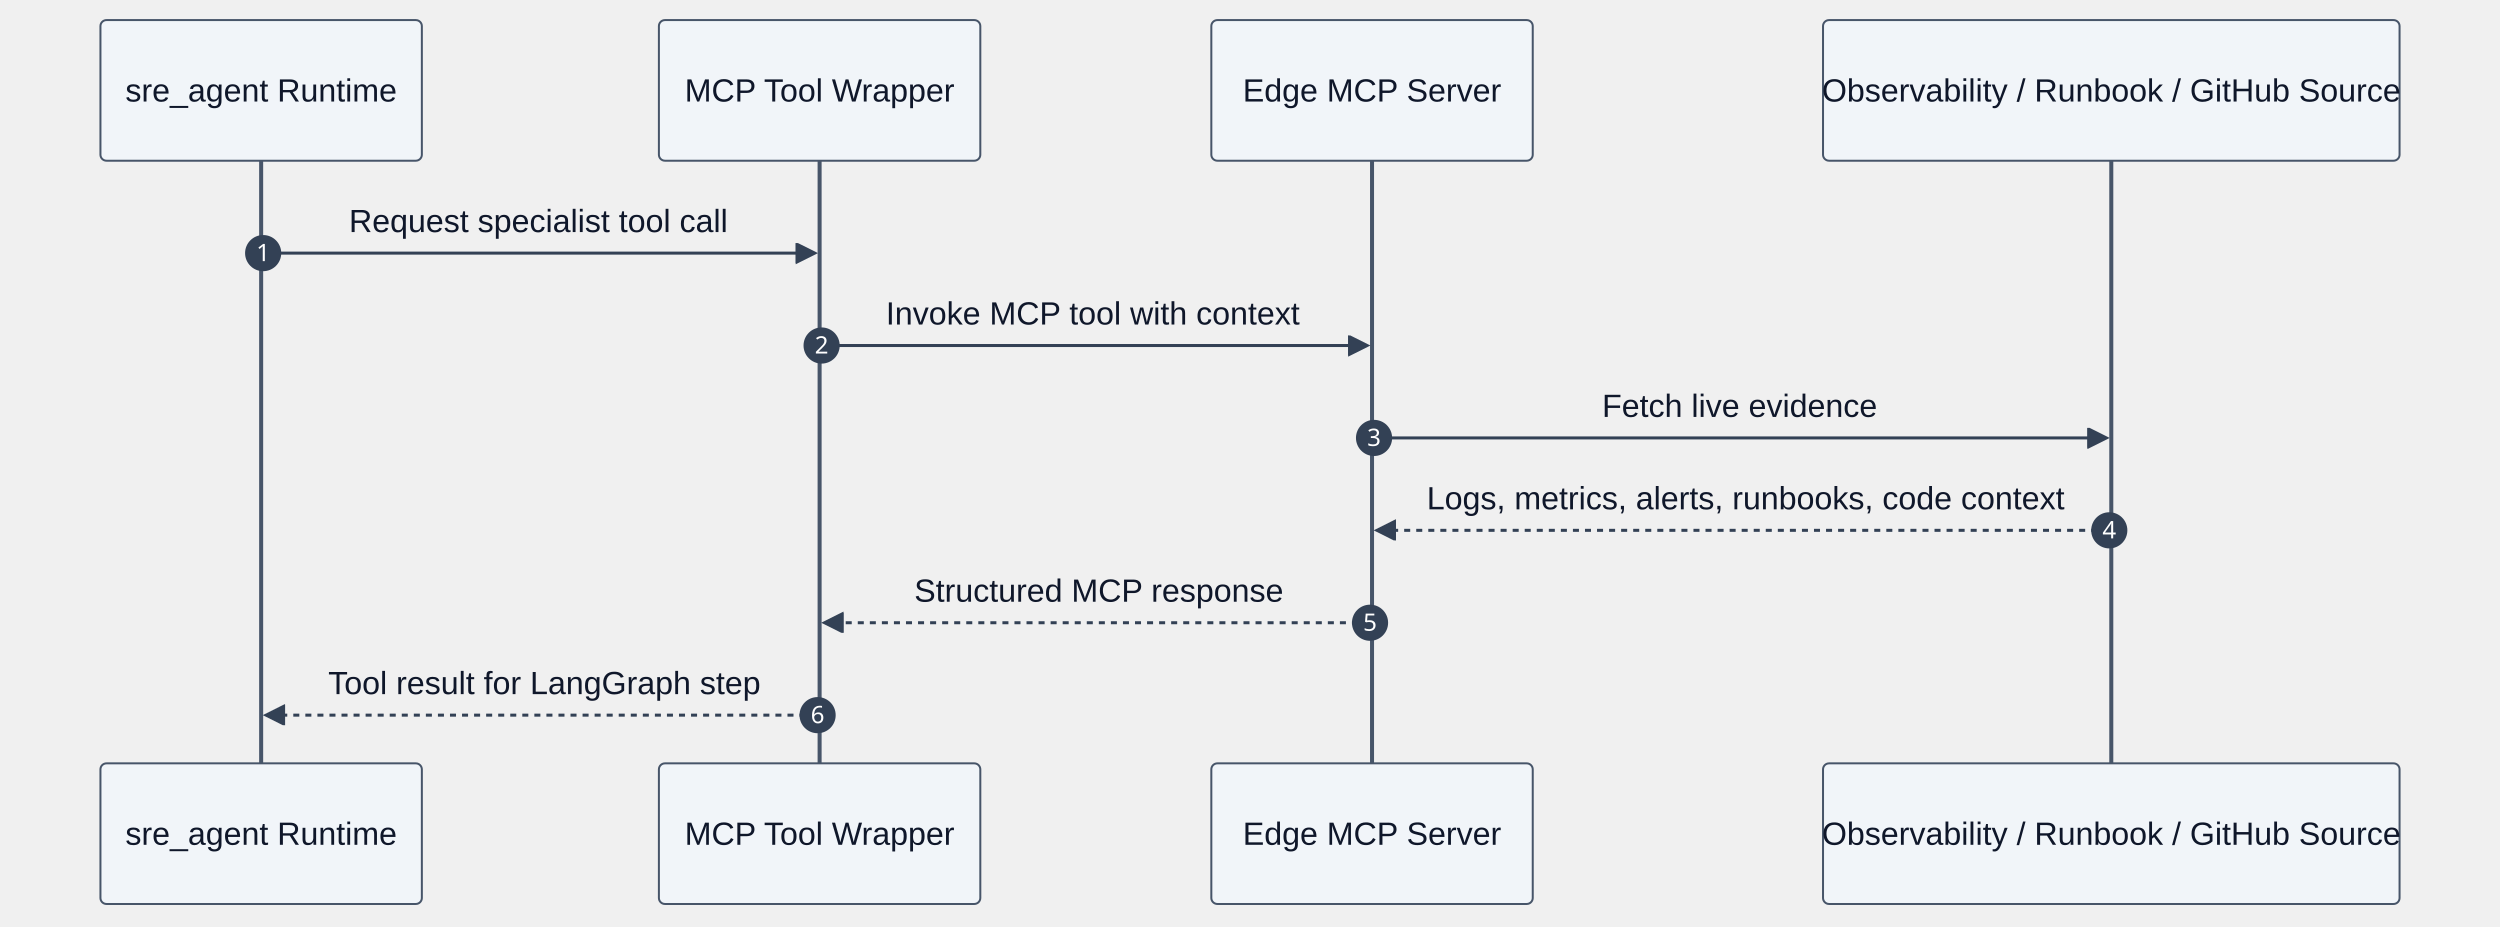
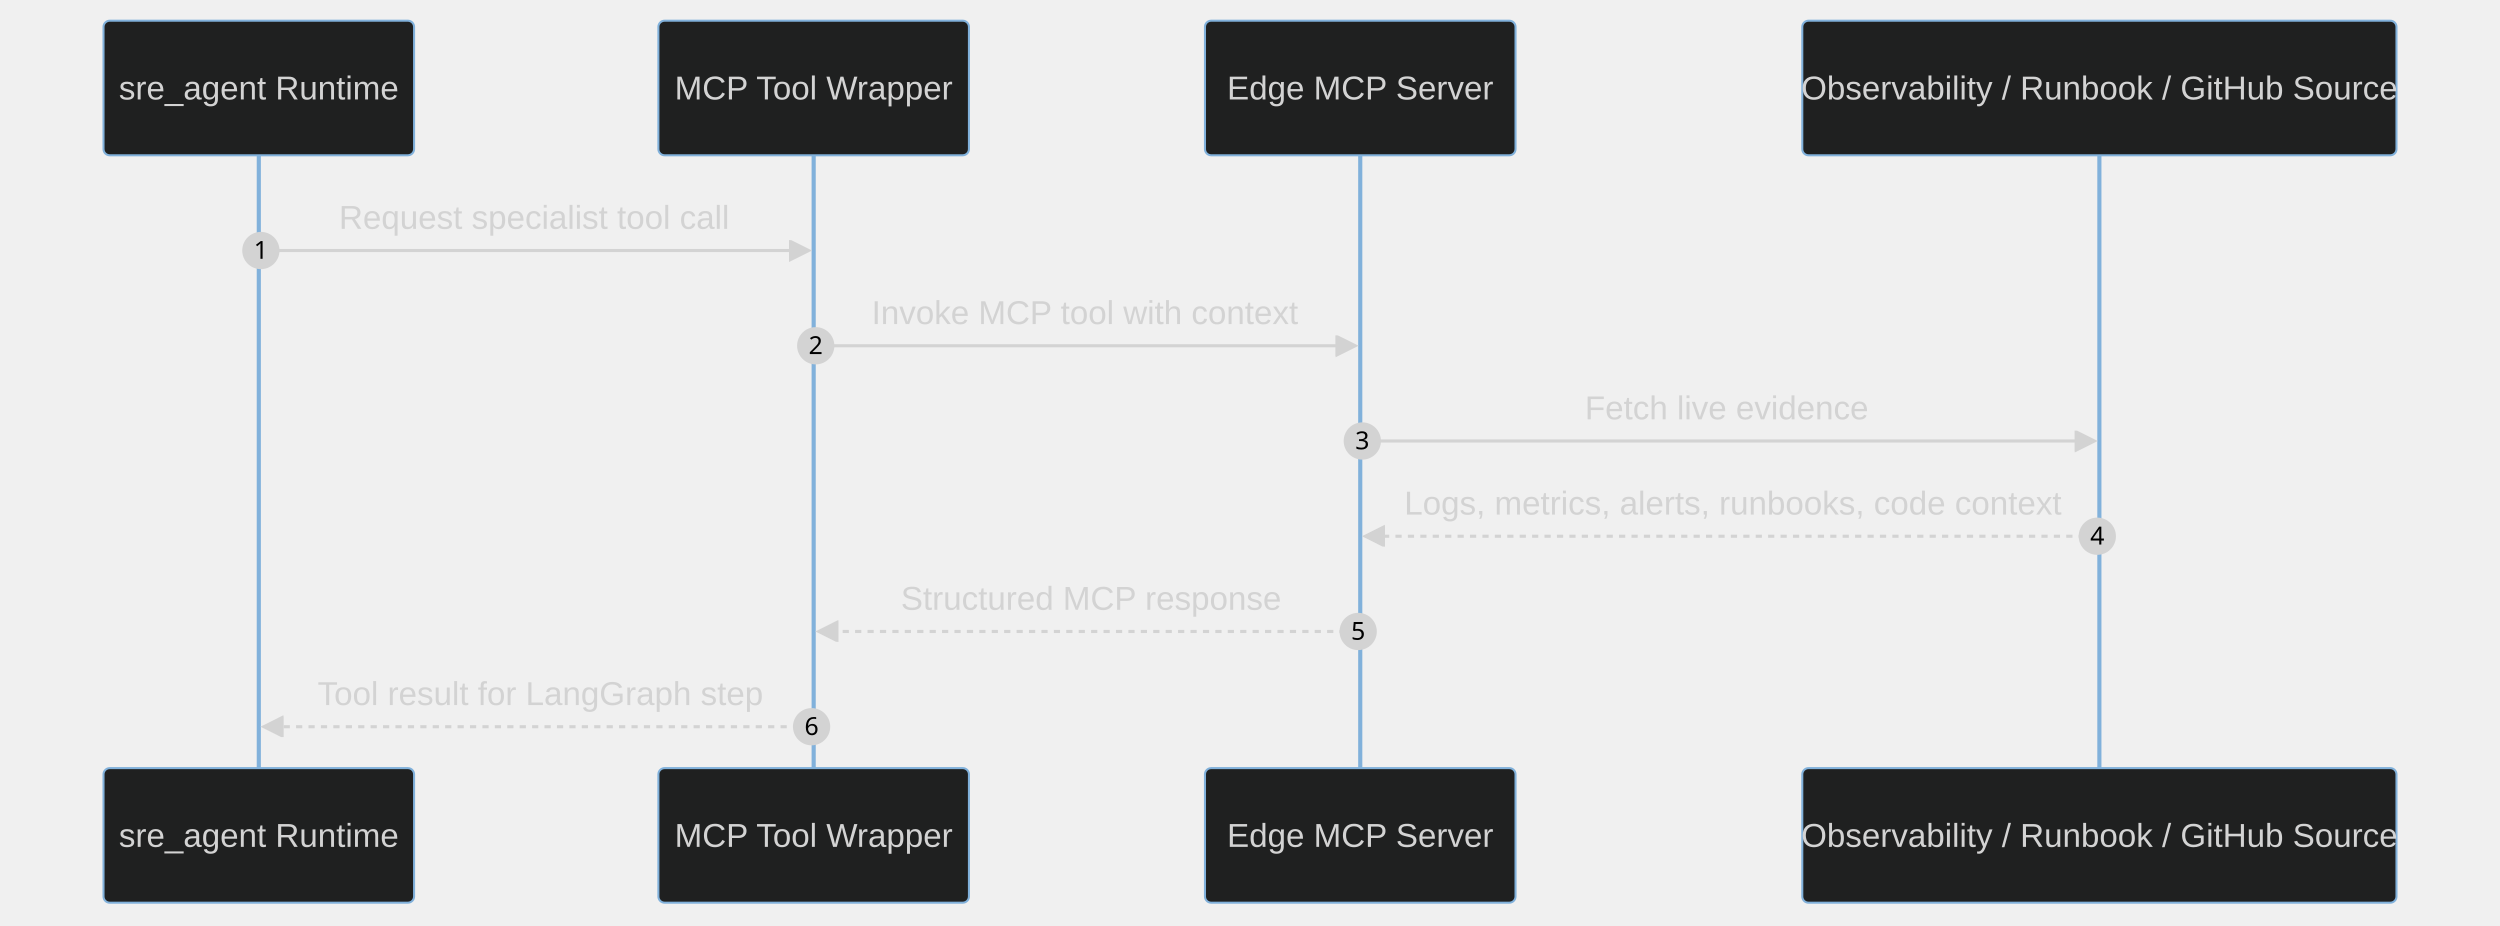
- <svg xmlns="http://www.w3.org/2000/svg" aria-roledescription="sequence" role="graphics-document document" viewBox="-50 -10 1244.5 461" style="max-width: 1244.5px; background-color: white;" width="100%" id="my-svg">
+ <svg xmlns="http://www.w3.org/2000/svg" aria-roledescription="sequence" role="graphics-document document" viewBox="-50 -10 1207.5 447" style="max-width: 1207.5px; background-color: white;" width="100%" id="my-svg">
  <g>
-     <rect class="actor actor-bottom" ry="3" rx="3" name="Source" height="70" width="287" stroke="#666" fill="#eaeaea" y="370" x="857.5" />
-     <text style="text-anchor: middle; font-size: 16px; font-weight: 400;" class="actor" alignment-baseline="central" dominant-baseline="central" y="405" x="1001">
-       <tspan dy="0" x="1001">Observability / Runbook / GitHub Source</tspan>
+     <rect class="actor actor-bottom" ry="3" rx="3" name="Source" height="65" width="287" stroke="#666" fill="#eaeaea" y="361" x="820.5" />
+     <text style="text-anchor: middle; font-size: 16px; font-weight: 400;" class="actor" alignment-baseline="central" dominant-baseline="central" y="393.5" x="964">
+       <tspan dy="0" x="964">Observability / Runbook / GitHub Source</tspan>
    </text>
  </g>
  <g>
-     <rect class="actor actor-bottom" ry="3" rx="3" name="Server" height="70" width="160" stroke="#666" fill="#eaeaea" y="370" x="553" />
-     <text style="text-anchor: middle; font-size: 16px; font-weight: 400;" class="actor" alignment-baseline="central" dominant-baseline="central" y="405" x="633">
-       <tspan dy="0" x="633">Edge MCP Server</tspan>
+     <rect class="actor actor-bottom" ry="3" rx="3" name="Server" height="65" width="150" stroke="#666" fill="#eaeaea" y="361" x="532" />
+     <text style="text-anchor: middle; font-size: 16px; font-weight: 400;" class="actor" alignment-baseline="central" dominant-baseline="central" y="393.5" x="607">
+       <tspan dy="0" x="607">Edge MCP Server</tspan>
    </text>
  </g>
  <g>
-     <rect class="actor actor-bottom" ry="3" rx="3" name="Wrapper" height="70" width="160" stroke="#666" fill="#eaeaea" y="370" x="278" />
-     <text style="text-anchor: middle; font-size: 16px; font-weight: 400;" class="actor" alignment-baseline="central" dominant-baseline="central" y="405" x="358">
-       <tspan dy="0" x="358">MCP Tool Wrapper</tspan>
+     <rect class="actor actor-bottom" ry="3" rx="3" name="Wrapper" height="65" width="150" stroke="#666" fill="#eaeaea" y="361" x="268" />
+     <text style="text-anchor: middle; font-size: 16px; font-weight: 400;" class="actor" alignment-baseline="central" dominant-baseline="central" y="393.5" x="343">
+       <tspan dy="0" x="343">MCP Tool Wrapper</tspan>
    </text>
  </g>
  <g>
-     <rect class="actor actor-bottom" ry="3" rx="3" name="Runtime" height="70" width="160" stroke="#666" fill="#eaeaea" y="370" x="0" />
-     <text style="text-anchor: middle; font-size: 16px; font-weight: 400;" class="actor" alignment-baseline="central" dominant-baseline="central" y="405" x="80">
-       <tspan dy="0" x="80">sre_agent Runtime</tspan>
+     <rect class="actor actor-bottom" ry="3" rx="3" name="Runtime" height="65" width="150" stroke="#666" fill="#eaeaea" y="361" x="0" />
+     <text style="text-anchor: middle; font-size: 16px; font-weight: 400;" class="actor" alignment-baseline="central" dominant-baseline="central" y="393.5" x="75">
+       <tspan dy="0" x="75">sre_agent Runtime</tspan>
    </text>
  </g>
  <g>
-     <line stroke="#999" stroke-width="0.5px" class="200" y2="370" x2="1001" y1="5" x1="1001" id="actor3" />
+     <line stroke="#999" stroke-width="0.5px" class="200" y2="361" x2="964" y1="5" x1="964" id="actor3" />
    <g id="root-3">
-       <rect class="actor actor-top" ry="3" rx="3" name="Source" height="70" width="287" stroke="#666" fill="#eaeaea" y="0" x="857.5" />
-       <text style="text-anchor: middle; font-size: 16px; font-weight: 400;" class="actor" alignment-baseline="central" dominant-baseline="central" y="35" x="1001">
-         <tspan dy="0" x="1001">Observability / Runbook / GitHub Source</tspan>
+       <rect class="actor actor-top" ry="3" rx="3" name="Source" height="65" width="287" stroke="#666" fill="#eaeaea" y="0" x="820.5" />
+       <text style="text-anchor: middle; font-size: 16px; font-weight: 400;" class="actor" alignment-baseline="central" dominant-baseline="central" y="32.5" x="964">
+         <tspan dy="0" x="964">Observability / Runbook / GitHub Source</tspan>
      </text>
    </g>
  </g>
  <g>
-     <line stroke="#999" stroke-width="0.5px" class="200" y2="370" x2="633" y1="5" x1="633" id="actor2" />
+     <line stroke="#999" stroke-width="0.5px" class="200" y2="361" x2="607" y1="5" x1="607" id="actor2" />
    <g id="root-2">
-       <rect class="actor actor-top" ry="3" rx="3" name="Server" height="70" width="160" stroke="#666" fill="#eaeaea" y="0" x="553" />
-       <text style="text-anchor: middle; font-size: 16px; font-weight: 400;" class="actor" alignment-baseline="central" dominant-baseline="central" y="35" x="633">
-         <tspan dy="0" x="633">Edge MCP Server</tspan>
+       <rect class="actor actor-top" ry="3" rx="3" name="Server" height="65" width="150" stroke="#666" fill="#eaeaea" y="0" x="532" />
+       <text style="text-anchor: middle; font-size: 16px; font-weight: 400;" class="actor" alignment-baseline="central" dominant-baseline="central" y="32.5" x="607">
+         <tspan dy="0" x="607">Edge MCP Server</tspan>
      </text>
    </g>
  </g>
  <g>
-     <line stroke="#999" stroke-width="0.5px" class="200" y2="370" x2="358" y1="5" x1="358" id="actor1" />
+     <line stroke="#999" stroke-width="0.5px" class="200" y2="361" x2="343" y1="5" x1="343" id="actor1" />
    <g id="root-1">
-       <rect class="actor actor-top" ry="3" rx="3" name="Wrapper" height="70" width="160" stroke="#666" fill="#eaeaea" y="0" x="278" />
-       <text style="text-anchor: middle; font-size: 16px; font-weight: 400;" class="actor" alignment-baseline="central" dominant-baseline="central" y="35" x="358">
-         <tspan dy="0" x="358">MCP Tool Wrapper</tspan>
+       <rect class="actor actor-top" ry="3" rx="3" name="Wrapper" height="65" width="150" stroke="#666" fill="#eaeaea" y="0" x="268" />
+       <text style="text-anchor: middle; font-size: 16px; font-weight: 400;" class="actor" alignment-baseline="central" dominant-baseline="central" y="32.5" x="343">
+         <tspan dy="0" x="343">MCP Tool Wrapper</tspan>
      </text>
    </g>
  </g>
  <g>
-     <line stroke="#999" stroke-width="0.5px" class="200" y2="370" x2="80" y1="5" x1="80" id="actor0" />
+     <line stroke="#999" stroke-width="0.5px" class="200" y2="361" x2="75" y1="5" x1="75" id="actor0" />
    <g id="root-0">
-       <rect class="actor actor-top" ry="3" rx="3" name="Runtime" height="70" width="160" stroke="#666" fill="#eaeaea" y="0" x="0" />
-       <text style="text-anchor: middle; font-size: 16px; font-weight: 400;" class="actor" alignment-baseline="central" dominant-baseline="central" y="35" x="80">
-         <tspan dy="0" x="80">sre_agent Runtime</tspan>
+       <rect class="actor actor-top" ry="3" rx="3" name="Runtime" height="65" width="150" stroke="#666" fill="#eaeaea" y="0" x="0" />
+       <text style="text-anchor: middle; font-size: 16px; font-weight: 400;" class="actor" alignment-baseline="central" dominant-baseline="central" y="32.5" x="75">
+         <tspan dy="0" x="75">sre_agent Runtime</tspan>
      </text>
    </g>
  </g>
-   <style>#my-svg{font-family:Arial,Helvetica,sans-serif;font-size:18px;fill:#000000;}#my-svg .error-icon{fill:#552222;}#my-svg .error-text{fill:#552222;stroke:#552222;}#my-svg .edge-thickness-normal{stroke-width:2px;}#my-svg .edge-thickness-thick{stroke-width:3.5px;}#my-svg .edge-pattern-solid{stroke-dasharray:0;}#my-svg .edge-pattern-dashed{stroke-dasharray:3;}#my-svg .edge-pattern-dotted{stroke-dasharray:2;}#my-svg .marker{fill:#334155;stroke:#334155;}#my-svg .marker.cross{stroke:#334155;}#my-svg svg{font-family:Arial,Helvetica,sans-serif;font-size:18px;}#my-svg .actor{stroke:#475569;fill:#f1f5f9;}#my-svg text.actor&gt;tspan{fill:#0f172a;stroke:none;}#my-svg .actor-line{stroke:#334155;}#my-svg .messageLine0{stroke-width:1.5;stroke-dasharray:none;stroke:#334155;}#my-svg .messageLine1{stroke-width:1.5;stroke-dasharray:2,2;stroke:#334155;}#my-svg #arrowhead path{fill:#334155;stroke:#334155;}#my-svg .sequenceNumber{fill:#ffffff;}#my-svg #sequencenumber{fill:#334155;}#my-svg #crosshead path{fill:#334155;stroke:#334155;}#my-svg .messageText{fill:#0f172a;stroke:none;}#my-svg .labelBox{stroke:#64748b;fill:#ffffff;}#my-svg .labelText,#my-svg .labelText&gt;tspan{fill:#0f172a;stroke:none;}#my-svg .loopText,#my-svg .loopText&gt;tspan{fill:#0f172a;stroke:none;}#my-svg .loopLine{stroke-width:2px;stroke-dasharray:2,2;stroke:#64748b;fill:#64748b;}#my-svg .note{stroke:#ca8a04;fill:#fef9c3;}#my-svg .noteText,#my-svg .noteText&gt;tspan{fill:#0f172a;stroke:none;}#my-svg .activation0{fill:#e2e8f0;stroke:#475569;}#my-svg .activation1{fill:#e2e8f0;stroke:#475569;}#my-svg .activation2{fill:#e2e8f0;stroke:#475569;}#my-svg .actorPopupMenu{position:absolute;}#my-svg .actorPopupMenuPanel{position:absolute;fill:#f1f5f9;box-shadow:0px 8px 16px 0px rgba(0,0,0,0.2);filter:drop-shadow(3px 5px 2px rgb(0 0 0 / 0.4));}#my-svg .actor-man line{stroke:#475569;fill:#f1f5f9;}#my-svg .actor-man circle,#my-svg line{stroke:#475569;fill:#f1f5f9;stroke-width:2px;}#my-svg :root{--mermaid-font-family:"trebuchet ms",verdana,arial,sans-serif;}</style>
+   <style>#my-svg{font-family:"trebuchet ms",verdana,arial,sans-serif;font-size:16px;fill:#ccc;}#my-svg .error-icon{fill:#a44141;}#my-svg .error-text{fill:#ddd;stroke:#ddd;}#my-svg .edge-thickness-normal{stroke-width:2px;}#my-svg .edge-thickness-thick{stroke-width:3.5px;}#my-svg .edge-pattern-solid{stroke-dasharray:0;}#my-svg .edge-pattern-dashed{stroke-dasharray:3;}#my-svg .edge-pattern-dotted{stroke-dasharray:2;}#my-svg .marker{fill:lightgrey;stroke:lightgrey;}#my-svg .marker.cross{stroke:lightgrey;}#my-svg svg{font-family:"trebuchet ms",verdana,arial,sans-serif;font-size:16px;}#my-svg .actor{stroke:#81B1DB;fill:#1f2020;}#my-svg text.actor&gt;tspan{fill:lightgrey;stroke:none;}#my-svg .actor-line{stroke:lightgrey;}#my-svg .messageLine0{stroke-width:1.5;stroke-dasharray:none;stroke:lightgrey;}#my-svg .messageLine1{stroke-width:1.5;stroke-dasharray:2,2;stroke:lightgrey;}#my-svg #arrowhead path{fill:lightgrey;stroke:lightgrey;}#my-svg .sequenceNumber{fill:black;}#my-svg #sequencenumber{fill:lightgrey;}#my-svg #crosshead path{fill:lightgrey;stroke:lightgrey;}#my-svg .messageText{fill:lightgrey;stroke:none;}#my-svg .labelBox{stroke:#81B1DB;fill:#1f2020;}#my-svg .labelText,#my-svg .labelText&gt;tspan{fill:lightgrey;stroke:none;}#my-svg .loopText,#my-svg .loopText&gt;tspan{fill:lightgrey;stroke:none;}#my-svg .loopLine{stroke-width:2px;stroke-dasharray:2,2;stroke:#81B1DB;fill:#81B1DB;}#my-svg .note{stroke:hsl(180, 0%, 18.353%);fill:hsl(180, 1.587%, 28.353%);}#my-svg .noteText,#my-svg .noteText&gt;tspan{fill:rgb(183.848, 181.552, 181.552);stroke:none;}#my-svg .activation0{fill:hsl(180, 1.587%, 28.353%);stroke:#81B1DB;}#my-svg .activation1{fill:hsl(180, 1.587%, 28.353%);stroke:#81B1DB;}#my-svg .activation2{fill:hsl(180, 1.587%, 28.353%);stroke:#81B1DB;}#my-svg .actorPopupMenu{position:absolute;}#my-svg .actorPopupMenuPanel{position:absolute;fill:#1f2020;box-shadow:0px 8px 16px 0px rgba(0,0,0,0.2);filter:drop-shadow(3px 5px 2px rgb(0 0 0 / 0.4));}#my-svg .actor-man line{stroke:#81B1DB;fill:#1f2020;}#my-svg .actor-man circle,#my-svg line{stroke:#81B1DB;fill:#1f2020;stroke-width:2px;}#my-svg :root{--mermaid-font-family:"trebuchet ms",verdana,arial,sans-serif;}</style>
  <g />
  <defs>
    <symbol height="24" width="24" id="computer">
      <path d="M2 2v13h20v-13h-20zm18 11h-16v-9h16v9zm-10.228 6l.466-1h3.524l.467 1h-4.457zm14.228 3h-24l2-6h2.104l-1.33 4h18.45l-1.297-4h2.073l2 6zm-5-10h-14v-7h14v7z" transform="scale(.5)" />
    </symbol>
  </defs>
  <defs>
    <symbol clip-rule="evenodd" fill-rule="evenodd" id="database">
      <path d="M12.258.001l.256.004.255.005.253.008.251.01.249.012.247.015.246.016.242.019.241.02.239.023.236.024.233.027.231.028.229.031.225.032.223.034.22.036.217.038.214.04.211.041.208.043.205.045.201.046.198.048.194.05.191.051.187.053.183.054.18.056.175.057.172.059.168.06.163.061.16.063.155.064.15.066.074.033.073.033.071.034.07.034.069.035.068.035.067.035.066.035.064.036.064.036.062.036.06.036.06.037.058.037.058.037.055.038.055.038.053.038.052.038.051.039.05.039.048.039.047.039.045.04.044.04.043.04.041.04.04.041.039.041.037.041.036.041.034.041.033.042.032.042.03.042.029.042.027.042.026.043.024.043.023.043.021.043.02.043.018.044.017.043.015.044.013.044.012.044.011.045.009.044.007.045.006.045.004.045.002.045.001.045v17l-.001.045-.002.045-.004.045-.006.045-.007.045-.009.044-.011.045-.012.044-.013.044-.015.044-.017.043-.018.044-.02.043-.021.043-.023.043-.024.043-.026.043-.027.042-.029.042-.03.042-.032.042-.033.042-.034.041-.036.041-.037.041-.039.041-.04.041-.041.04-.043.04-.044.04-.045.04-.047.039-.048.039-.05.039-.051.039-.052.038-.053.038-.055.038-.055.038-.058.037-.058.037-.06.037-.06.036-.062.036-.064.036-.064.036-.066.035-.067.035-.068.035-.069.035-.07.034-.071.034-.073.033-.074.033-.15.066-.155.064-.16.063-.163.061-.168.06-.172.059-.175.057-.18.056-.183.054-.187.053-.191.051-.194.05-.198.048-.201.046-.205.045-.208.043-.211.041-.214.04-.217.038-.22.036-.223.034-.225.032-.229.031-.231.028-.233.027-.236.024-.239.023-.241.02-.242.019-.246.016-.247.015-.249.012-.251.01-.253.008-.255.005-.256.004-.258.001-.258-.001-.256-.004-.255-.005-.253-.008-.251-.01-.249-.012-.247-.015-.245-.016-.243-.019-.241-.02-.238-.023-.236-.024-.234-.027-.231-.028-.228-.031-.226-.032-.223-.034-.22-.036-.217-.038-.214-.04-.211-.041-.208-.043-.204-.045-.201-.046-.198-.048-.195-.05-.19-.051-.187-.053-.184-.054-.179-.056-.176-.057-.172-.059-.167-.06-.164-.061-.159-.063-.155-.064-.151-.066-.074-.033-.072-.033-.072-.034-.07-.034-.069-.035-.068-.035-.067-.035-.066-.035-.064-.036-.063-.036-.062-.036-.061-.036-.06-.037-.058-.037-.057-.037-.056-.038-.055-.038-.053-.038-.052-.038-.051-.039-.049-.039-.049-.039-.046-.039-.046-.04-.044-.04-.043-.04-.041-.04-.04-.041-.039-.041-.037-.041-.036-.041-.034-.041-.033-.042-.032-.042-.03-.042-.029-.042-.027-.042-.026-.043-.024-.043-.023-.043-.021-.043-.02-.043-.018-.044-.017-.043-.015-.044-.013-.044-.012-.044-.011-.045-.009-.044-.007-.045-.006-.045-.004-.045-.002-.045-.001-.045v-17l.001-.045.002-.045.004-.045.006-.045.007-.045.009-.044.011-.045.012-.044.013-.044.015-.044.017-.043.018-.044.02-.043.021-.043.023-.043.024-.043.026-.043.027-.042.029-.042.03-.042.032-.042.033-.042.034-.041.036-.041.037-.041.039-.041.04-.041.041-.04.043-.04.044-.04.046-.04.046-.039.049-.039.049-.039.051-.039.052-.038.053-.038.055-.038.056-.038.057-.037.058-.037.06-.037.061-.036.062-.036.063-.036.064-.036.066-.035.067-.035.068-.035.069-.035.07-.034.072-.034.072-.033.074-.033.151-.066.155-.064.159-.063.164-.061.167-.06.172-.059.176-.057.179-.056.184-.054.187-.053.19-.051.195-.05.198-.048.201-.046.204-.045.208-.043.211-.041.214-.04.217-.038.22-.036.223-.034.226-.032.228-.031.231-.028.234-.027.236-.024.238-.023.241-.02.243-.019.245-.016.247-.015.249-.012.251-.01.253-.008.255-.005.256-.004.258-.001.258.001zm-9.258 20.499v.01l.001.021.003.021.004.022.005.021.006.022.007.022.009.023.01.022.011.023.012.023.013.023.015.023.016.024.017.023.018.024.019.024.021.024.022.025.023.024.024.025.052.049.056.05.061.051.066.051.07.051.075.051.079.052.084.052.088.052.092.052.097.052.102.051.105.052.11.052.114.051.119.051.123.051.127.05.131.05.135.05.139.048.144.049.147.047.152.047.155.047.16.045.163.045.167.043.171.043.176.041.178.041.183.039.187.039.19.037.194.035.197.035.202.033.204.031.209.03.212.029.216.027.219.025.222.024.226.021.23.02.233.018.236.016.24.015.243.012.246.01.249.008.253.005.256.004.259.001.26-.001.257-.004.254-.005.25-.008.247-.011.244-.012.241-.014.237-.016.233-.018.231-.021.226-.021.224-.024.22-.026.216-.027.212-.028.21-.031.205-.031.202-.034.198-.034.194-.036.191-.037.187-.039.183-.04.179-.04.175-.042.172-.043.168-.044.163-.045.16-.046.155-.046.152-.047.148-.048.143-.049.139-.049.136-.05.131-.05.126-.05.123-.051.118-.052.114-.051.11-.052.106-.052.101-.052.096-.052.092-.052.088-.053.083-.051.079-.052.074-.052.07-.051.065-.051.06-.051.056-.05.051-.05.023-.024.023-.025.021-.024.02-.024.019-.024.018-.024.017-.024.015-.023.014-.024.013-.023.012-.023.01-.023.01-.022.008-.022.006-.022.006-.022.004-.022.004-.021.001-.021.001-.021v-4.127l-.077.055-.08.053-.083.054-.085.053-.087.052-.09.052-.093.051-.095.05-.097.05-.1.049-.102.049-.105.048-.106.047-.109.047-.111.046-.114.045-.115.045-.118.044-.12.043-.122.042-.124.042-.126.041-.128.04-.13.04-.132.038-.134.038-.135.037-.138.037-.139.035-.142.035-.143.034-.144.033-.147.032-.148.031-.15.03-.151.03-.153.029-.154.027-.156.027-.158.026-.159.025-.161.024-.162.023-.163.022-.165.021-.166.02-.167.019-.169.018-.169.017-.171.016-.173.015-.173.014-.175.013-.175.012-.177.011-.178.01-.179.008-.179.008-.181.006-.182.005-.182.004-.184.003-.184.002h-.37l-.184-.002-.184-.003-.182-.004-.182-.005-.181-.006-.179-.008-.179-.008-.178-.01-.176-.011-.176-.012-.175-.013-.173-.014-.172-.015-.171-.016-.17-.017-.169-.018-.167-.019-.166-.02-.165-.021-.163-.022-.162-.023-.161-.024-.159-.025-.157-.026-.156-.027-.155-.027-.153-.029-.151-.03-.15-.03-.148-.031-.146-.032-.145-.033-.143-.034-.141-.035-.14-.035-.137-.037-.136-.037-.134-.038-.132-.038-.13-.04-.128-.04-.126-.041-.124-.042-.122-.042-.12-.044-.117-.043-.116-.045-.113-.045-.112-.046-.109-.047-.106-.047-.105-.048-.102-.049-.1-.049-.097-.05-.095-.05-.093-.052-.09-.051-.087-.052-.085-.053-.083-.054-.08-.054-.077-.054v4.127zm0-5.654v.011l.001.021.003.021.004.021.005.022.006.022.007.022.009.022.01.022.011.023.012.023.013.023.015.024.016.023.017.024.018.024.019.024.021.024.022.024.023.025.024.024.052.05.056.05.061.05.066.051.07.051.075.052.079.051.084.052.088.052.092.052.097.052.102.052.105.052.11.051.114.051.119.052.123.05.127.051.131.05.135.049.139.049.144.048.147.048.152.047.155.046.16.045.163.045.167.044.171.042.176.042.178.04.183.04.187.038.19.037.194.036.197.034.202.033.204.032.209.03.212.028.216.027.219.025.222.024.226.022.23.02.233.018.236.016.24.014.243.012.246.01.249.008.253.006.256.003.259.001.26-.001.257-.003.254-.006.25-.008.247-.01.244-.012.241-.015.237-.016.233-.018.231-.02.226-.022.224-.024.22-.025.216-.027.212-.029.21-.03.205-.032.202-.033.198-.035.194-.036.191-.037.187-.039.183-.039.179-.041.175-.042.172-.043.168-.044.163-.045.16-.045.155-.047.152-.047.148-.048.143-.048.139-.05.136-.049.131-.05.126-.051.123-.051.118-.051.114-.052.11-.052.106-.052.101-.052.096-.052.092-.052.088-.052.083-.052.079-.052.074-.051.07-.052.065-.051.06-.05.056-.051.051-.049.023-.025.023-.024.021-.025.02-.024.019-.024.018-.024.017-.024.015-.023.014-.023.013-.024.012-.022.01-.023.01-.023.008-.022.006-.022.006-.022.004-.021.004-.022.001-.021.001-.021v-4.139l-.077.054-.08.054-.083.054-.085.052-.087.053-.09.051-.093.051-.095.051-.097.05-.1.049-.102.049-.105.048-.106.047-.109.047-.111.046-.114.045-.115.044-.118.044-.12.044-.122.042-.124.042-.126.041-.128.04-.13.039-.132.039-.134.038-.135.037-.138.036-.139.036-.142.035-.143.033-.144.033-.147.033-.148.031-.15.03-.151.03-.153.028-.154.028-.156.027-.158.026-.159.025-.161.024-.162.023-.163.022-.165.021-.166.02-.167.019-.169.018-.169.017-.171.016-.173.015-.173.014-.175.013-.175.012-.177.011-.178.009-.179.009-.179.007-.181.007-.182.005-.182.004-.184.003-.184.002h-.37l-.184-.002-.184-.003-.182-.004-.182-.005-.181-.007-.179-.007-.179-.009-.178-.009-.176-.011-.176-.012-.175-.013-.173-.014-.172-.015-.171-.016-.17-.017-.169-.018-.167-.019-.166-.02-.165-.021-.163-.022-.162-.023-.161-.024-.159-.025-.157-.026-.156-.027-.155-.028-.153-.028-.151-.03-.15-.03-.148-.031-.146-.033-.145-.033-.143-.033-.141-.035-.14-.036-.137-.036-.136-.037-.134-.038-.132-.039-.13-.039-.128-.04-.126-.041-.124-.042-.122-.043-.12-.043-.117-.044-.116-.044-.113-.046-.112-.046-.109-.046-.106-.047-.105-.048-.102-.049-.1-.049-.097-.05-.095-.051-.093-.051-.09-.051-.087-.053-.085-.052-.083-.054-.08-.054-.077-.054v4.139zm0-5.666v.011l.001.02.003.022.004.021.005.022.006.021.007.022.009.023.01.022.011.023.012.023.013.023.015.023.016.024.017.024.018.023.019.024.021.025.022.024.023.024.024.025.052.05.056.05.061.05.066.051.07.051.075.052.079.051.084.052.088.052.092.052.097.052.102.052.105.051.11.052.114.051.119.051.123.051.127.05.131.05.135.05.139.049.144.048.147.048.152.047.155.046.16.045.163.045.167.043.171.043.176.042.178.04.183.04.187.038.19.037.194.036.197.034.202.033.204.032.209.03.212.028.216.027.219.025.222.024.226.021.23.02.233.018.236.017.24.014.243.012.246.01.249.008.253.006.256.003.259.001.26-.001.257-.003.254-.006.25-.008.247-.01.244-.013.241-.014.237-.016.233-.018.231-.02.226-.022.224-.024.22-.025.216-.027.212-.029.21-.03.205-.032.202-.033.198-.035.194-.036.191-.037.187-.039.183-.039.179-.041.175-.042.172-.043.168-.044.163-.045.16-.045.155-.047.152-.047.148-.048.143-.049.139-.049.136-.049.131-.051.126-.05.123-.051.118-.052.114-.051.11-.052.106-.052.101-.052.096-.052.092-.052.088-.052.083-.052.079-.052.074-.052.07-.051.065-.051.06-.051.056-.05.051-.049.023-.025.023-.025.021-.024.02-.024.019-.024.018-.024.017-.024.015-.023.014-.024.013-.023.012-.023.01-.022.01-.023.008-.022.006-.022.006-.022.004-.022.004-.021.001-.021.001-.021v-4.153l-.077.054-.08.054-.083.053-.085.053-.087.053-.09.051-.093.051-.095.051-.097.05-.1.049-.102.048-.105.048-.106.048-.109.046-.111.046-.114.046-.115.044-.118.044-.12.043-.122.043-.124.042-.126.041-.128.04-.13.039-.132.039-.134.038-.135.037-.138.036-.139.036-.142.034-.143.034-.144.033-.147.032-.148.032-.15.03-.151.03-.153.028-.154.028-.156.027-.158.026-.159.024-.161.024-.162.023-.163.023-.165.021-.166.02-.167.019-.169.018-.169.017-.171.016-.173.015-.173.014-.175.013-.175.012-.177.01-.178.01-.179.009-.179.007-.181.006-.182.006-.182.004-.184.003-.184.001-.185.001-.185-.001-.184-.001-.184-.003-.182-.004-.182-.006-.181-.006-.179-.007-.179-.009-.178-.01-.176-.01-.176-.012-.175-.013-.173-.014-.172-.015-.171-.016-.17-.017-.169-.018-.167-.019-.166-.02-.165-.021-.163-.023-.162-.023-.161-.024-.159-.024-.157-.026-.156-.027-.155-.028-.153-.028-.151-.03-.15-.03-.148-.032-.146-.032-.145-.033-.143-.034-.141-.034-.14-.036-.137-.036-.136-.037-.134-.038-.132-.039-.13-.039-.128-.041-.126-.041-.124-.041-.122-.043-.12-.043-.117-.044-.116-.044-.113-.046-.112-.046-.109-.046-.106-.048-.105-.048-.102-.048-.1-.05-.097-.049-.095-.051-.093-.051-.09-.052-.087-.052-.085-.053-.083-.053-.08-.054-.077-.054v4.153zm8.74-8.179l-.257.004-.254.005-.25.008-.247.011-.244.012-.241.014-.237.016-.233.018-.231.021-.226.022-.224.023-.22.026-.216.027-.212.028-.21.031-.205.032-.202.033-.198.034-.194.036-.191.038-.187.038-.183.04-.179.041-.175.042-.172.043-.168.043-.163.045-.16.046-.155.046-.152.048-.148.048-.143.048-.139.049-.136.05-.131.05-.126.051-.123.051-.118.051-.114.052-.11.052-.106.052-.101.052-.096.052-.092.052-.088.052-.083.052-.079.052-.074.051-.07.052-.065.051-.06.05-.056.05-.051.05-.023.025-.023.024-.021.024-.02.025-.019.024-.018.024-.017.023-.015.024-.014.023-.013.023-.012.023-.01.023-.01.022-.008.022-.006.023-.006.021-.004.022-.004.021-.001.021-.001.021.001.021.001.021.004.021.004.022.006.021.006.023.008.022.01.022.01.023.012.023.013.023.014.023.015.024.017.023.018.024.019.024.02.025.021.024.023.024.023.025.051.05.056.05.06.05.065.051.07.052.074.051.079.052.083.052.088.052.092.052.096.052.101.052.106.052.11.052.114.052.118.051.123.051.126.051.131.05.136.05.139.049.143.048.148.048.152.048.155.046.16.046.163.045.168.043.172.043.175.042.179.041.183.04.187.038.191.038.194.036.198.034.202.033.205.032.21.031.212.028.216.027.22.026.224.023.226.022.231.021.233.018.237.016.241.014.244.012.247.011.25.008.254.005.257.004.26.001.26-.001.257-.004.254-.005.25-.008.247-.011.244-.012.241-.014.237-.016.233-.018.231-.021.226-.022.224-.023.22-.026.216-.027.212-.028.21-.031.205-.032.202-.033.198-.034.194-.036.191-.038.187-.038.183-.04.179-.041.175-.042.172-.043.168-.043.163-.045.16-.046.155-.046.152-.048.148-.048.143-.048.139-.049.136-.05.131-.05.126-.051.123-.051.118-.051.114-.052.11-.052.106-.052.101-.052.096-.052.092-.052.088-.052.083-.052.079-.052.074-.051.07-.052.065-.051.06-.05.056-.05.051-.05.023-.025.023-.024.021-.024.02-.025.019-.024.018-.024.017-.023.015-.024.014-.023.013-.023.012-.023.01-.023.01-.022.008-.022.006-.023.006-.021.004-.022.004-.021.001-.021.001-.021-.001-.021-.001-.021-.004-.021-.004-.022-.006-.021-.006-.023-.008-.022-.01-.022-.01-.023-.012-.023-.013-.023-.014-.023-.015-.024-.017-.023-.018-.024-.019-.024-.02-.025-.021-.024-.023-.024-.023-.025-.051-.05-.056-.05-.06-.05-.065-.051-.07-.052-.074-.051-.079-.052-.083-.052-.088-.052-.092-.052-.096-.052-.101-.052-.106-.052-.11-.052-.114-.052-.118-.051-.123-.051-.126-.051-.131-.05-.136-.05-.139-.049-.143-.048-.148-.048-.152-.048-.155-.046-.16-.046-.163-.045-.168-.043-.172-.043-.175-.042-.179-.041-.183-.04-.187-.038-.191-.038-.194-.036-.198-.034-.202-.033-.205-.032-.21-.031-.212-.028-.216-.027-.22-.026-.224-.023-.226-.022-.231-.021-.233-.018-.237-.016-.241-.014-.244-.012-.247-.011-.25-.008-.254-.005-.257-.004-.26-.001-.26.001z" transform="scale(.5)" />
    </symbol>
  </defs>
  <defs>
    <symbol height="24" width="24" id="clock">
      <path d="M12 2c5.514 0 10 4.486 10 10s-4.486 10-10 10-10-4.486-10-10 4.486-10 10-10zm0-2c-6.627 0-12 5.373-12 12s5.373 12 12 12 12-5.373 12-12-5.373-12-12-12zm5.848 12.459c.202.038.202.333.001.372-1.907.361-6.045 1.111-6.547 1.111-.719 0-1.301-.582-1.301-1.301 0-.512.77-5.447 1.125-7.445.034-.192.312-.181.343.014l.985 6.238 5.394 1.011z" transform="scale(.5)" />
    </symbol>
  </defs>
  <defs>
    <marker orient="auto" markerHeight="12" markerWidth="12" markerUnits="userSpaceOnUse" refY="5" refX="7.9" id="arrowhead">
      <path d="M 0 0 L 10 5 L 0 10 z" />
    </marker>
  </defs>
  <defs>
    <marker refY="4.5" refX="4" orient="auto" markerHeight="8" markerWidth="15" id="crosshead">
      <path style="stroke-dasharray: 0, 0;" d="M 1,2 L 6,7 M 6,2 L 1,7" stroke-width="1pt" stroke="#000000" fill="none" />
    </marker>
  </defs>
  <defs>
    <marker orient="auto" markerHeight="28" markerWidth="20" refY="7" refX="15.5" id="filled-head">
      <path d="M 18,7 L9,13 L14,7 L9,1 Z" />
    </marker>
  </defs>
  <defs>
    <marker orient="auto" markerHeight="40" markerWidth="60" refY="15" refX="15" id="sequencenumber">
      <circle r="6" cy="15" cx="15" />
    </marker>
  </defs>
-   <text style="font-size: 16px; font-weight: 400;" dy="1em" class="messageText" alignment-baseline="middle" dominant-baseline="middle" text-anchor="middle" y="85" x="218">Request specialist tool call</text>
-   <line style="fill: none;" marker-start="url(#sequencenumber)" marker-end="url(#arrowhead)" stroke="none" stroke-width="2" class="messageLine0" y2="116" x2="354" y1="116" x1="81" />
-   <text class="sequenceNumber" text-anchor="middle" font-size="12px" font-family="sans-serif" y="120" x="81">1</text>
-   <text style="font-size: 16px; font-weight: 400;" dy="1em" class="messageText" alignment-baseline="middle" dominant-baseline="middle" text-anchor="middle" y="131" x="494">Invoke MCP tool with context</text>
-   <line style="fill: none;" marker-start="url(#sequencenumber)" marker-end="url(#arrowhead)" stroke="none" stroke-width="2" class="messageLine0" y2="162" x2="629" y1="162" x1="359" />
-   <text class="sequenceNumber" text-anchor="middle" font-size="12px" font-family="sans-serif" y="166" x="359">2</text>
-   <text style="font-size: 16px; font-weight: 400;" dy="1em" class="messageText" alignment-baseline="middle" dominant-baseline="middle" text-anchor="middle" y="177" x="816">Fetch live evidence</text>
-   <line style="fill: none;" marker-start="url(#sequencenumber)" marker-end="url(#arrowhead)" stroke="none" stroke-width="2" class="messageLine0" y2="208" x2="997" y1="208" x1="634" />
-   <text class="sequenceNumber" text-anchor="middle" font-size="12px" font-family="sans-serif" y="212" x="634">3</text>
-   <text style="font-size: 16px; font-weight: 400;" dy="1em" class="messageText" alignment-baseline="middle" dominant-baseline="middle" text-anchor="middle" y="223" x="819">Logs, metrics, alerts, runbooks, code context</text>
-   <line style="stroke-dasharray: 3, 3; fill: none;" marker-start="url(#sequencenumber)" marker-end="url(#arrowhead)" stroke="none" stroke-width="2" class="messageLine1" y2="254" x2="637" y1="254" x1="1000" />
-   <text class="sequenceNumber" text-anchor="middle" font-size="12px" font-family="sans-serif" y="258" x="1000">4</text>
-   <text style="font-size: 16px; font-weight: 400;" dy="1em" class="messageText" alignment-baseline="middle" dominant-baseline="middle" text-anchor="middle" y="269" x="497">Structured MCP response</text>
-   <line style="stroke-dasharray: 3, 3; fill: none;" marker-start="url(#sequencenumber)" marker-end="url(#arrowhead)" stroke="none" stroke-width="2" class="messageLine1" y2="300" x2="362" y1="300" x1="632" />
-   <text class="sequenceNumber" text-anchor="middle" font-size="12px" font-family="sans-serif" y="304" x="632">5</text>
-   <text style="font-size: 16px; font-weight: 400;" dy="1em" class="messageText" alignment-baseline="middle" dominant-baseline="middle" text-anchor="middle" y="315" x="221">Tool result for LangGraph step</text>
-   <line style="stroke-dasharray: 3, 3; fill: none;" marker-start="url(#sequencenumber)" marker-end="url(#arrowhead)" stroke="none" stroke-width="2" class="messageLine1" y2="346" x2="84" y1="346" x1="357" />
-   <text class="sequenceNumber" text-anchor="middle" font-size="12px" font-family="sans-serif" y="350" x="357">6</text>
+   <text style="font-size: 16px; font-weight: 400;" dy="1em" class="messageText" alignment-baseline="middle" dominant-baseline="middle" text-anchor="middle" y="80" x="208">Request specialist tool call</text>
+   <line style="fill: none;" marker-start="url(#sequencenumber)" marker-end="url(#arrowhead)" stroke="none" stroke-width="2" class="messageLine0" y2="111" x2="339" y1="111" x1="76" />
+   <text class="sequenceNumber" text-anchor="middle" font-size="12px" font-family="sans-serif" y="115" x="76">1</text>
+   <text style="font-size: 16px; font-weight: 400;" dy="1em" class="messageText" alignment-baseline="middle" dominant-baseline="middle" text-anchor="middle" y="126" x="474">Invoke MCP tool with context</text>
+   <line style="fill: none;" marker-start="url(#sequencenumber)" marker-end="url(#arrowhead)" stroke="none" stroke-width="2" class="messageLine0" y2="157" x2="603" y1="157" x1="344" />
+   <text class="sequenceNumber" text-anchor="middle" font-size="12px" font-family="sans-serif" y="161" x="344">2</text>
+   <text style="font-size: 16px; font-weight: 400;" dy="1em" class="messageText" alignment-baseline="middle" dominant-baseline="middle" text-anchor="middle" y="172" x="784">Fetch live evidence</text>
+   <line style="fill: none;" marker-start="url(#sequencenumber)" marker-end="url(#arrowhead)" stroke="none" stroke-width="2" class="messageLine0" y2="203" x2="960" y1="203" x1="608" />
+   <text class="sequenceNumber" text-anchor="middle" font-size="12px" font-family="sans-serif" y="207" x="608">3</text>
+   <text style="font-size: 16px; font-weight: 400;" dy="1em" class="messageText" alignment-baseline="middle" dominant-baseline="middle" text-anchor="middle" y="218" x="787">Logs, metrics, alerts, runbooks, code context</text>
+   <line style="stroke-dasharray: 3, 3; fill: none;" marker-start="url(#sequencenumber)" marker-end="url(#arrowhead)" stroke="none" stroke-width="2" class="messageLine1" y2="249" x2="611" y1="249" x1="963" />
+   <text class="sequenceNumber" text-anchor="middle" font-size="12px" font-family="sans-serif" y="253" x="963">4</text>
+   <text style="font-size: 16px; font-weight: 400;" dy="1em" class="messageText" alignment-baseline="middle" dominant-baseline="middle" text-anchor="middle" y="264" x="477">Structured MCP response</text>
+   <line style="stroke-dasharray: 3, 3; fill: none;" marker-start="url(#sequencenumber)" marker-end="url(#arrowhead)" stroke="none" stroke-width="2" class="messageLine1" y2="295" x2="347" y1="295" x1="606" />
+   <text class="sequenceNumber" text-anchor="middle" font-size="12px" font-family="sans-serif" y="299" x="606">5</text>
+   <text style="font-size: 16px; font-weight: 400;" dy="1em" class="messageText" alignment-baseline="middle" dominant-baseline="middle" text-anchor="middle" y="310" x="211">Tool result for LangGraph step</text>
+   <line style="stroke-dasharray: 3, 3; fill: none;" marker-start="url(#sequencenumber)" marker-end="url(#arrowhead)" stroke="none" stroke-width="2" class="messageLine1" y2="341" x2="79" y1="341" x1="342" />
+   <text class="sequenceNumber" text-anchor="middle" font-size="12px" font-family="sans-serif" y="345" x="342">6</text>
</svg>
